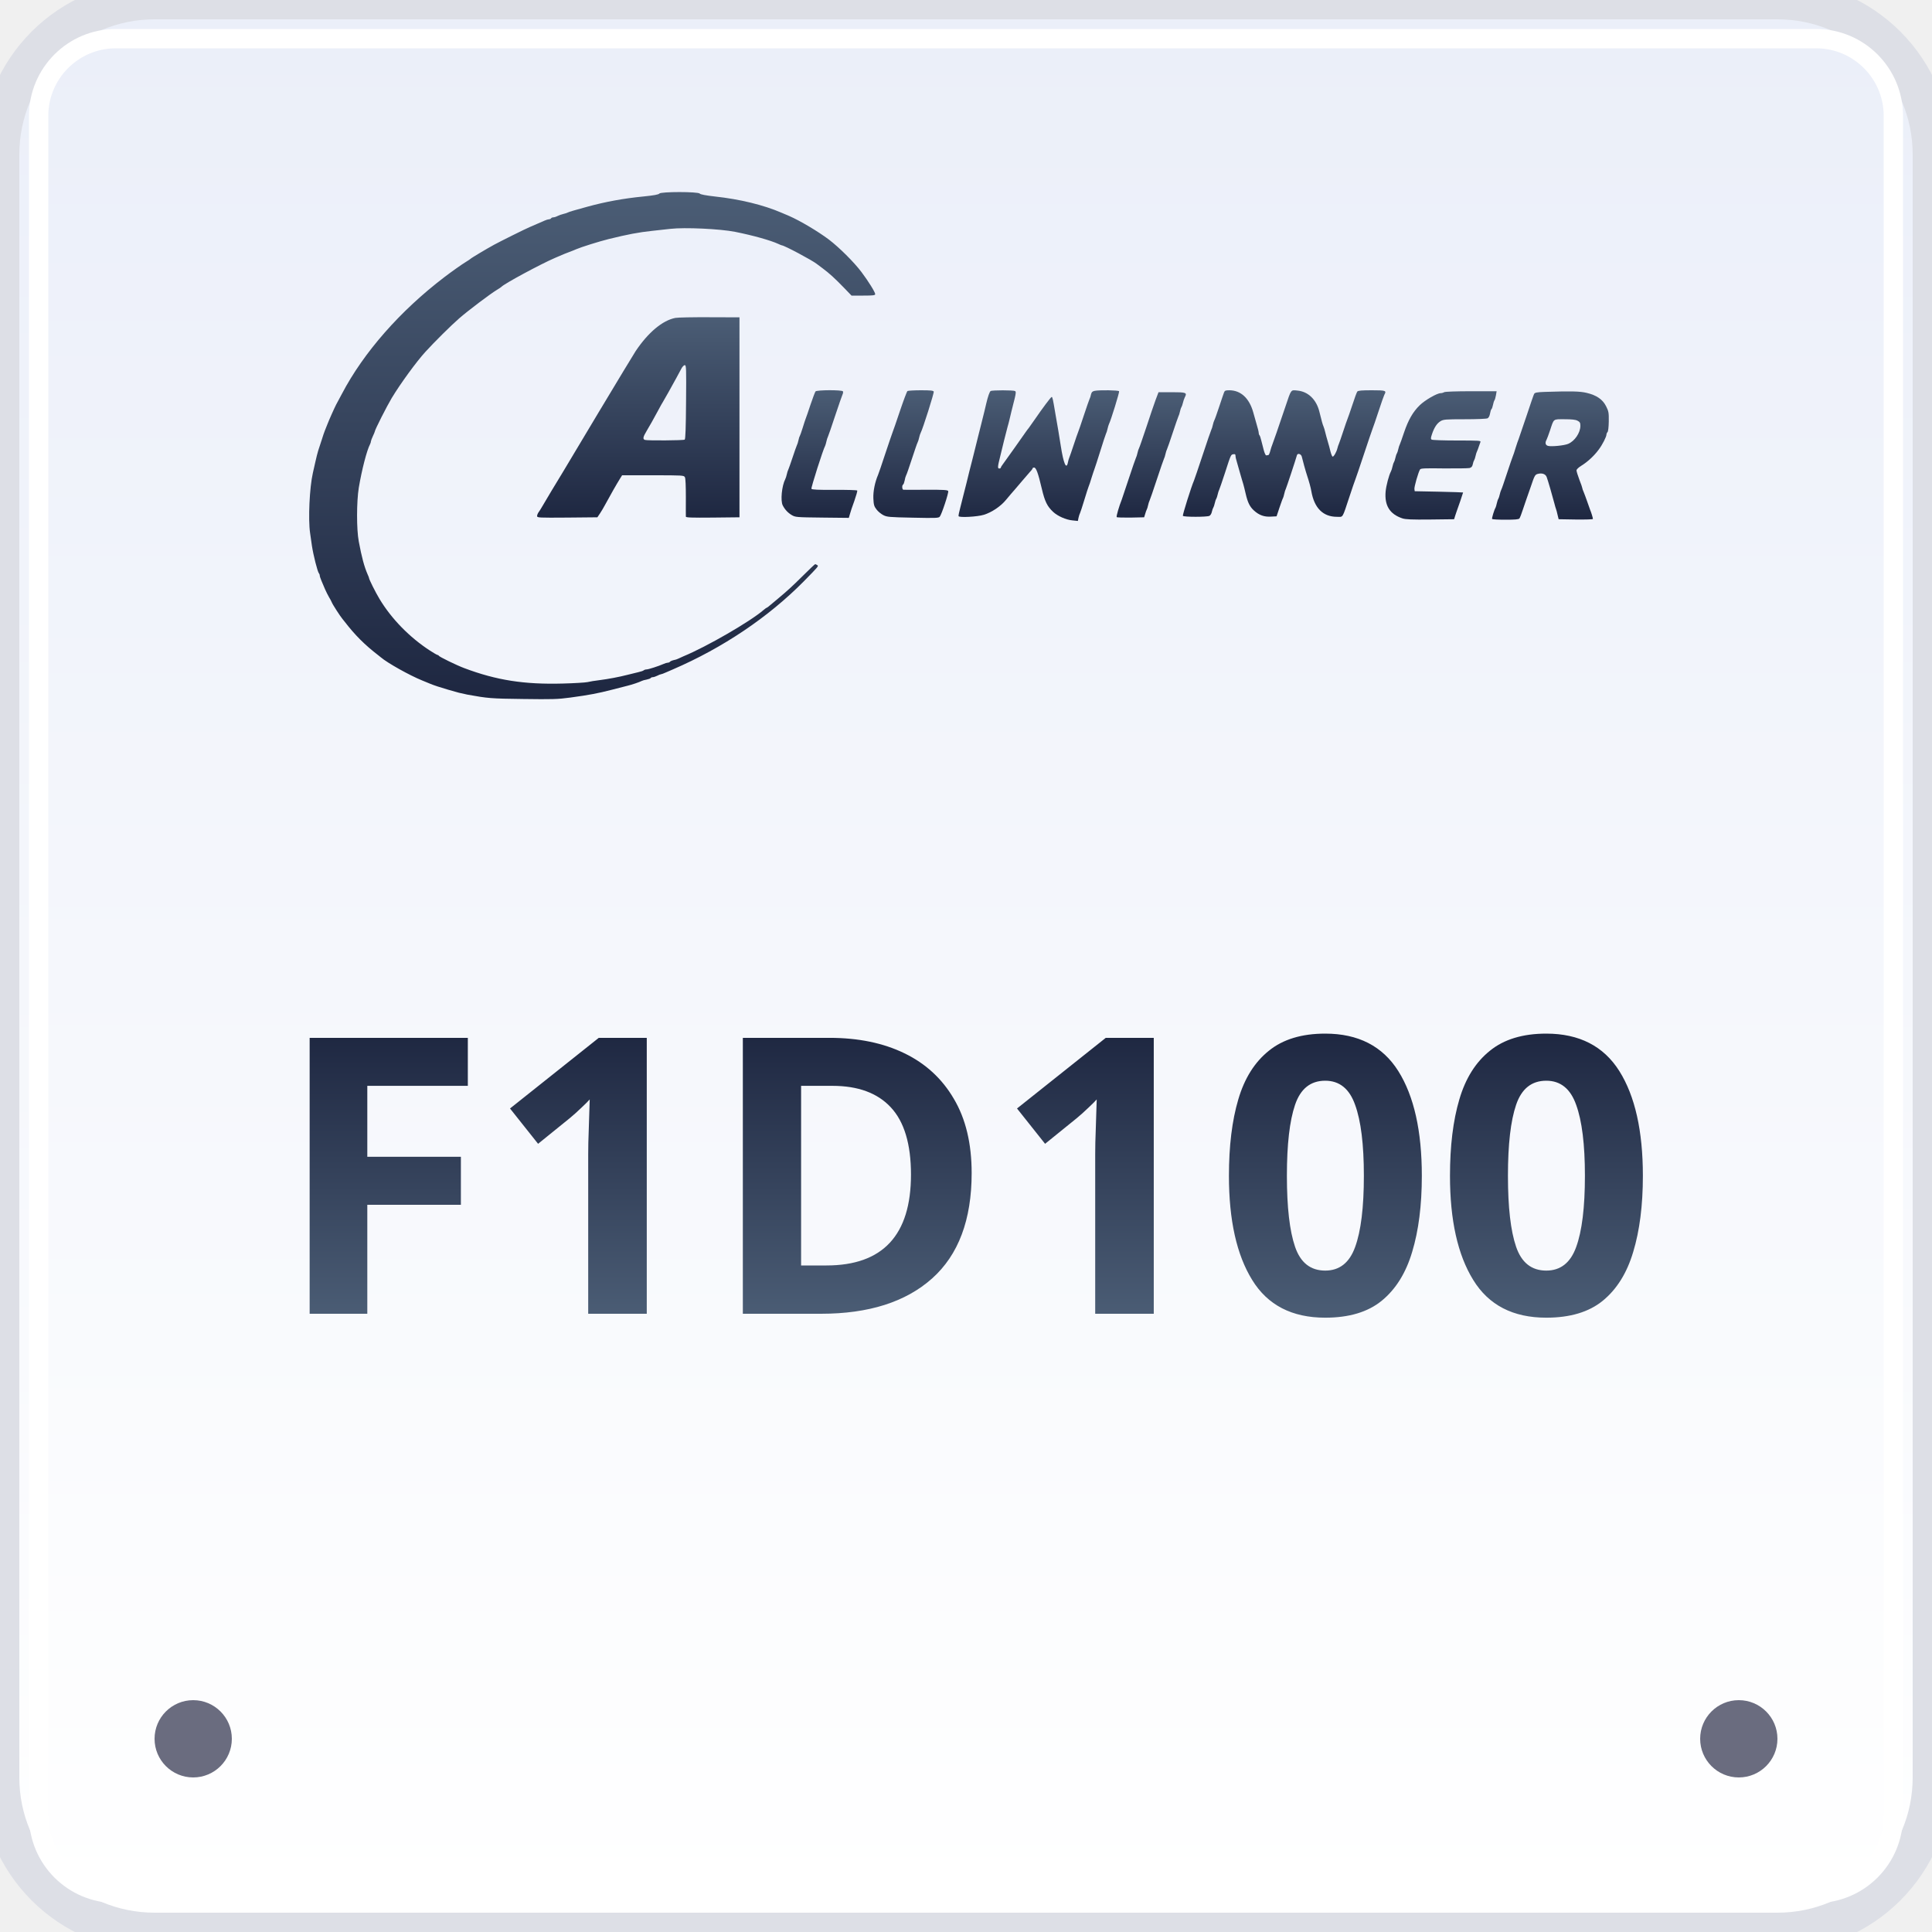
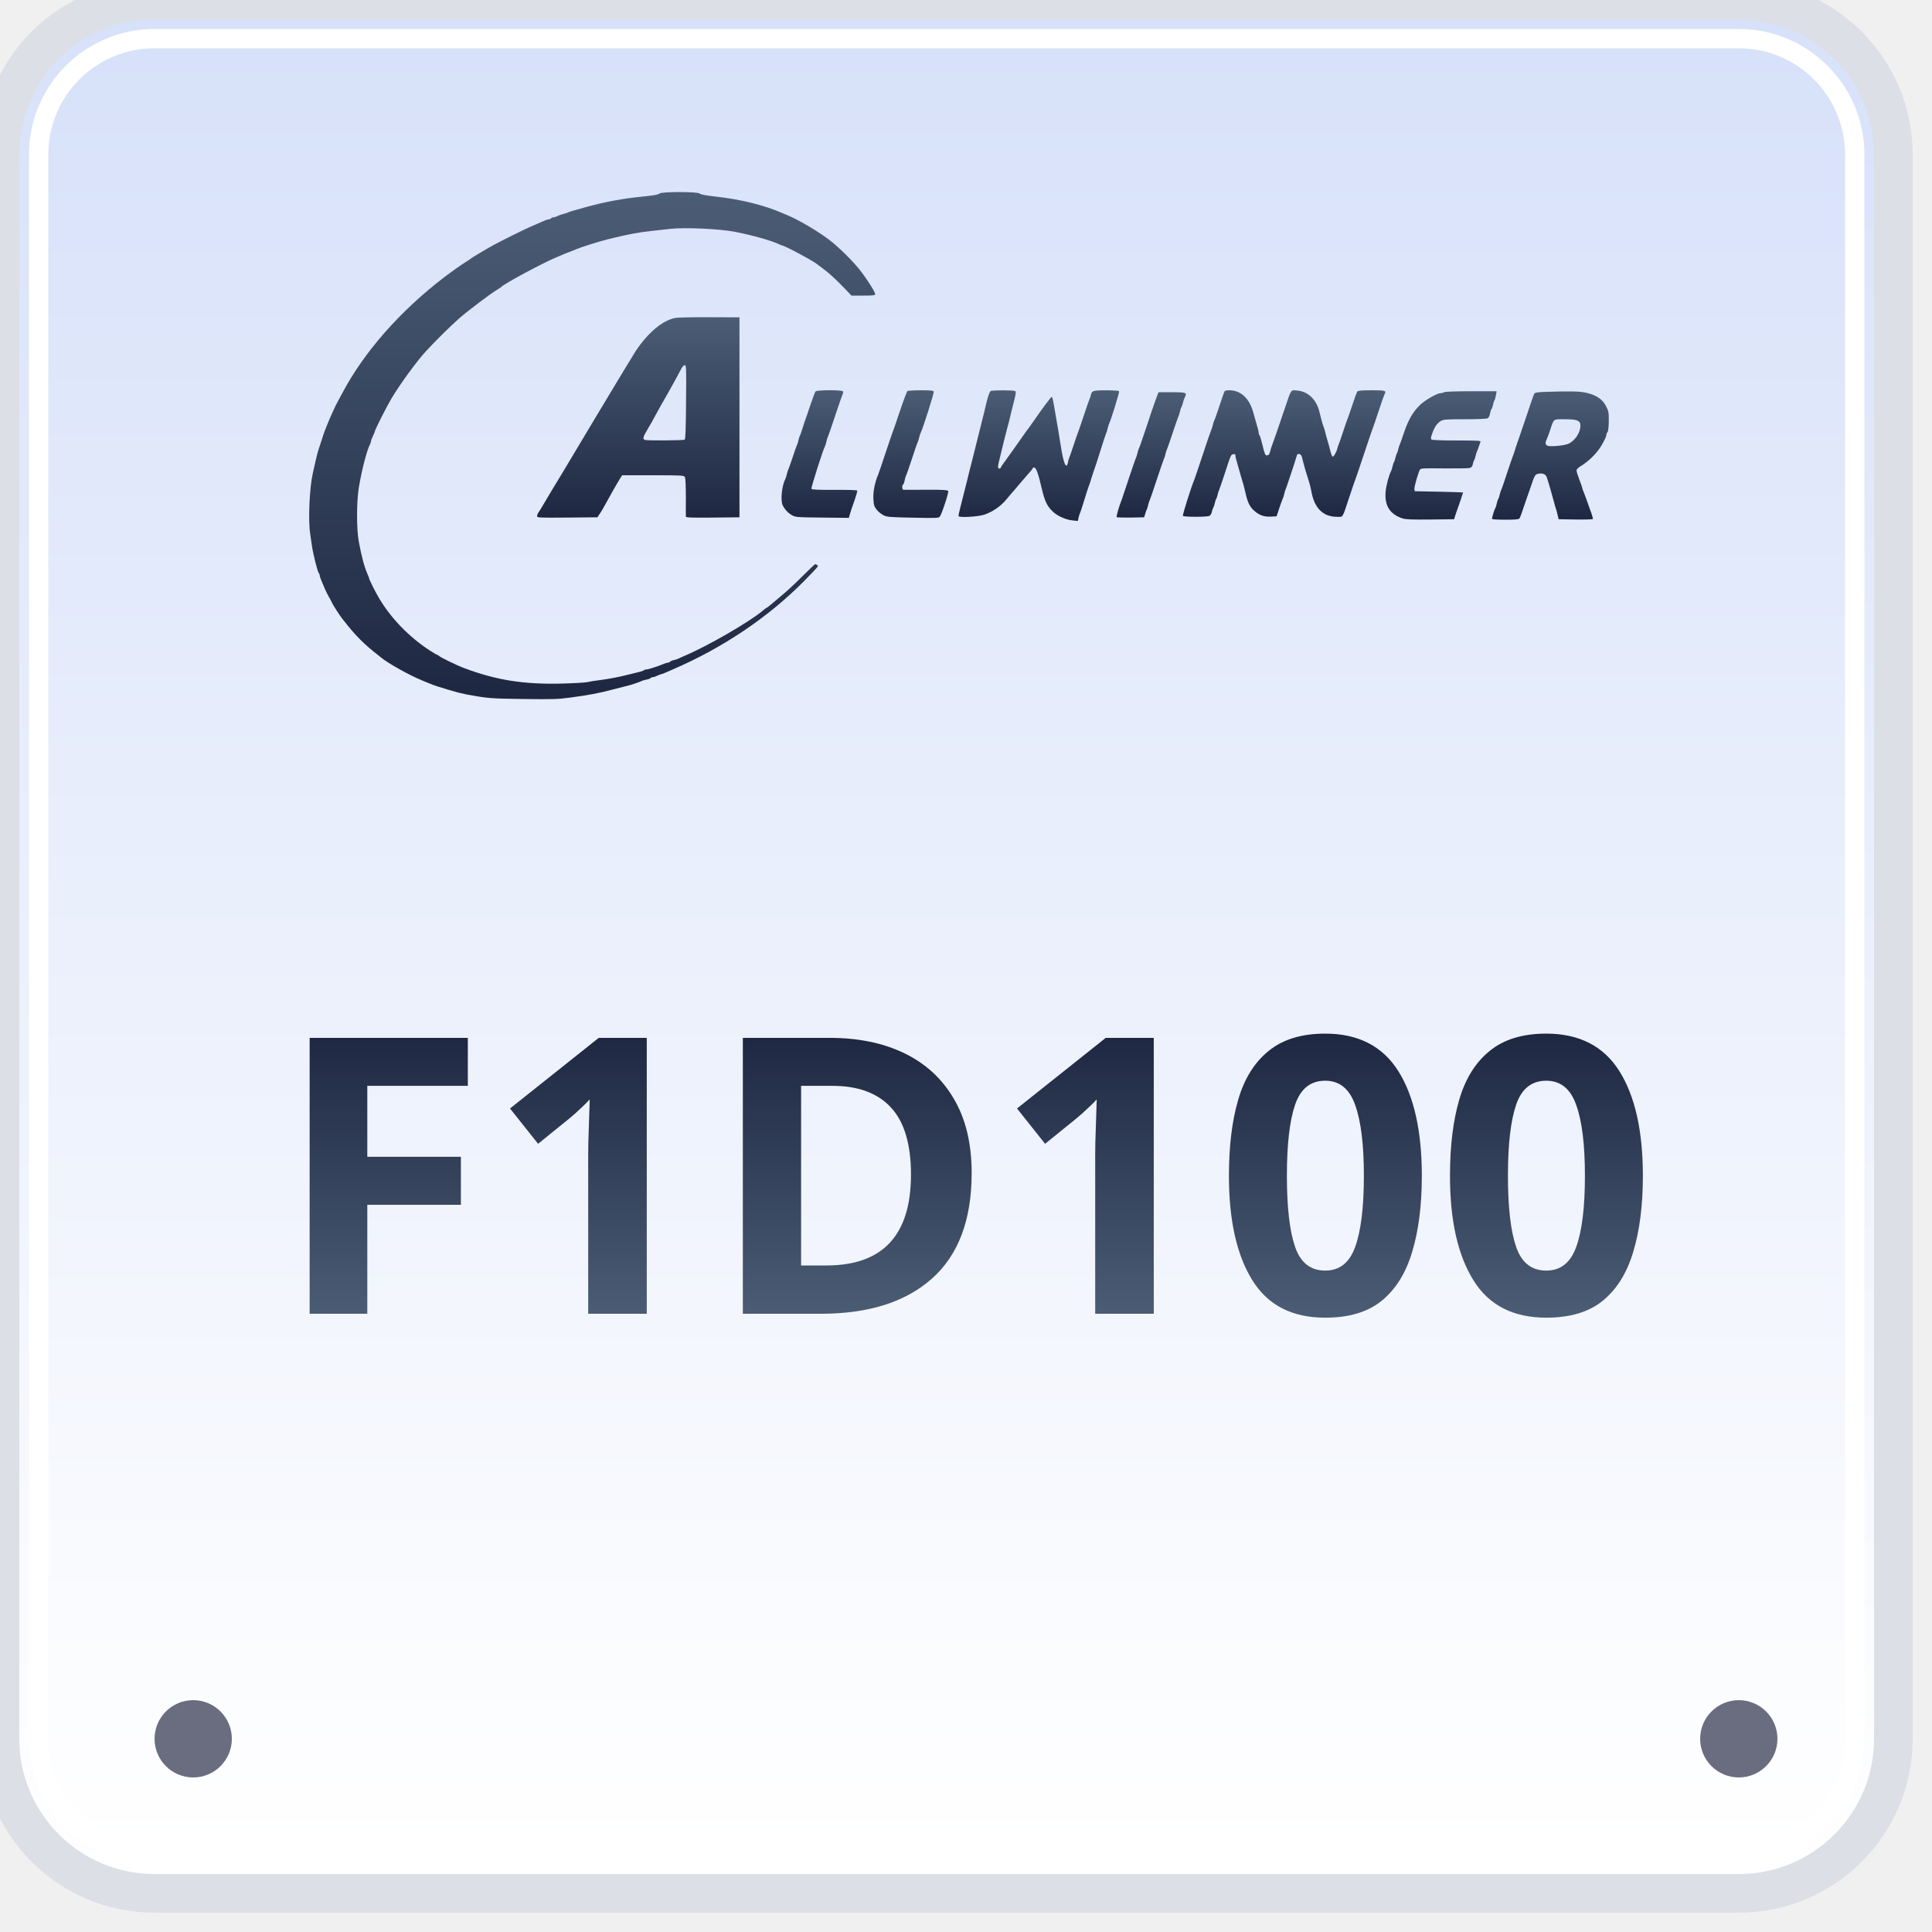
<svg xmlns="http://www.w3.org/2000/svg" width="100" height="100">
  <defs>
    <linearGradient id="soc_bg" x1="0%" y1="0%" x2="0%" y2="100%">
-       <stop offset="0%" style="stop-color:#ebeff9;stop-opacity:1" />
+       <stop offset="0%" style="stop-color:#d7e1f9;stop-opacity:1" />
      <stop offset="100%" style="stop-color:#ffffff;stop-opacity:1" />
    </linearGradient>
    <linearGradient id="soc_name" x1="0%" y1="0%" x2="0%" y2="100%">
      <stop offset="0%" style="stop-color:#1e2741;stop-opacity:1" />
      <stop offset="100%" style="stop-color:#4b5d75;stop-opacity:1" />
    </linearGradient>
  </defs>
-   <rect width="100" height="100" fill="url(#soc_bg)" rx="8" stroke="#dddfe6" stroke-width="2" />
-   <rect x="2" y="2" width="96" height="96" fill="url(#soc_bg)" rx="4" stroke="#ffffff" stroke-width="1" />
+   <rect width="98" height="98" fill="url(#soc_bg)" rx="8" stroke="#dddfe6" stroke-width="2" />
+   <rect x="2" y="2" width="94" height="94" fill="url(#soc_bg)" rx="6" stroke="#ffffff" stroke-width="1" />
  <g transform="translate(16,80) scale(0.005,-0.005)" fill="url(#soc_name)">
    <path d="M3625 13996 c-7 -10 -56 -19 -165 -30 -205 -20 -395 -55 -580 -106 -139 -38 -187 -52 -200 -59 -9 -5 -30 -12 -49 -16 -18 -4 -44 -13 -59 -21 -15 -8 -35 -14 -44 -14 -9 0 -20 -4 -23 -10 -3 -5 -13 -10 -22 -10 -8 0 -29 -6 -46 -14 -28 -13 -66 -29 -152 -66 -42 -17 -313 -152 -371 -184 -79 -43 -238 -138 -244 -146 -3 -3 -23 -17 -45 -30 -36 -21 -159 -108 -225 -159 -457 -348 -836 -779 -1061 -1209 -27 -50 -53 -100 -59 -110 -15 -28 -76 -164 -90 -202 -7 -19 -19 -48 -26 -65 -7 -16 -22 -61 -34 -100 -12 -38 -28 -88 -36 -110 -7 -22 -20 -74 -29 -115 -9 -41 -21 -93 -26 -115 -35 -152 -50 -481 -29 -622 6 -38 14 -97 19 -133 14 -94 58 -269 72 -284 5 -6 9 -16 9 -24 0 -7 8 -32 18 -55 10 -23 27 -62 37 -87 11 -25 29 -61 40 -80 12 -19 25 -44 29 -54 6 -19 90 -149 111 -173 5 -7 15 -18 20 -25 111 -144 209 -242 353 -353 7 -5 18 -15 25 -20 66 -57 298 -187 427 -239 36 -15 74 -31 85 -35 33 -14 105 -38 185 -61 41 -11 91 -25 110 -31 19 -5 60 -14 90 -20 210 -38 243 -41 575 -45 302 -4 357 -3 490 15 199 27 286 44 430 81 66 17 138 36 160 41 46 11 123 37 146 49 9 5 33 12 53 15 20 4 39 11 42 16 3 5 13 9 22 9 9 0 30 7 46 15 15 8 33 15 38 15 5 0 30 9 56 21 26 11 56 24 67 29 519 224 989 541 1355 911 154 157 156 159 140 169 -8 5 -18 10 -21 10 -4 0 -60 -53 -125 -118 -118 -117 -166 -160 -258 -237 -26 -22 -62 -52 -80 -67 -17 -15 -34 -28 -37 -28 -3 0 -19 -11 -35 -25 -136 -118 -589 -380 -829 -479 -22 -10 -47 -21 -55 -25 -9 -5 -30 -12 -48 -15 -17 -4 -34 -12 -37 -17 -4 -5 -13 -9 -22 -9 -8 0 -29 -6 -46 -14 -50 -22 -155 -56 -175 -56 -10 0 -22 -4 -28 -9 -5 -5 -31 -14 -59 -20 -27 -7 -77 -19 -110 -27 -85 -22 -197 -43 -290 -55 -44 -5 -99 -14 -123 -20 -24 -5 -139 -12 -255 -15 -400 -11 -688 34 -1022 160 -80 30 -258 117 -263 128 -2 5 -8 8 -13 8 -4 0 -40 20 -78 45 -211 137 -399 329 -523 536 -41 68 -108 202 -108 216 0 3 -6 19 -14 36 -36 83 -61 177 -92 342 -24 125 -23 413 0 555 31 185 83 388 117 452 5 10 9 23 9 30 1 7 9 31 20 53 11 22 19 44 20 48 0 17 126 265 176 348 88 146 256 377 349 478 87 96 264 272 347 344 90 79 323 255 393 297 22 13 42 27 45 30 24 30 408 237 555 300 28 12 59 25 70 30 11 5 45 19 75 30 30 11 64 25 75 30 50 22 238 81 335 105 203 50 310 70 450 85 52 6 138 15 190 21 150 17 513 0 670 -31 185 -37 367 -88 447 -125 17 -8 34 -15 37 -15 24 0 315 -155 361 -192 6 -5 33 -25 60 -45 70 -52 127 -104 220 -200 l80 -83 123 0 c101 0 122 3 122 15 0 20 -70 133 -143 230 -77 102 -229 253 -335 334 -114 86 -300 196 -412 245 -19 8 -55 23 -80 34 -185 80 -430 140 -690 168 -96 11 -149 21 -156 30 -17 21 -405 21 -419 0z" />
    <path d="M3791 12709 c-133 -26 -282 -151 -411 -344 -18 -27 -192 -315 -387 -640 -194 -324 -357 -597 -362 -605 -32 -50 -216 -358 -225 -375 -6 -11 -19 -31 -28 -44 -10 -13 -18 -32 -18 -42 0 -19 12 -19 312 -17 l312 3 27 40 c15 22 40 65 56 95 39 73 120 216 150 263 l23 37 320 0 c309 0 320 -1 330 -20 7 -12 10 -92 10 -208 0 -103 -1 -193 0 -200 0 -10 59 -12 278 -10 l277 3 0 1035 0 1035 -310 1 c-170 1 -330 -2 -354 -7z m111 -871 c-2 -263 -6 -384 -14 -389 -14 -9 -390 -11 -412 -3 -24 9 -20 30 18 93 36 60 67 116 124 221 19 36 38 70 42 75 4 6 31 53 60 105 29 52 67 120 83 150 17 30 39 72 50 93 10 20 26 37 36 37 15 0 16 -33 13 -382z" />
    <path d="M5242 11948 c-5 -7 -29 -69 -52 -138 -23 -69 -45 -134 -50 -145 -4 -11 -19 -54 -31 -95 -13 -41 -26 -79 -30 -85 -4 -5 -10 -26 -14 -45 -4 -19 -11 -41 -16 -50 -4 -8 -24 -64 -44 -125 -20 -60 -40 -117 -44 -125 -5 -9 -12 -31 -16 -50 -4 -19 -11 -41 -16 -50 -36 -70 -51 -224 -26 -272 22 -43 53 -76 93 -100 38 -22 47 -23 315 -26 l276 -3 11 38 c5 21 26 83 46 137 19 54 33 103 30 108 -3 5 -109 8 -236 7 -170 -1 -233 2 -238 11 -6 10 122 412 142 445 3 6 9 26 13 45 4 19 11 41 16 50 4 8 38 105 74 215 37 110 71 210 77 222 6 11 7 26 4 32 -10 16 -270 15 -284 -1z" />
    <path d="M6194 11952 c-6 -4 -41 -97 -78 -207 -37 -110 -71 -209 -76 -220 -5 -11 -38 -110 -75 -220 -36 -110 -70 -209 -75 -220 -33 -76 -52 -171 -49 -244 3 -67 8 -83 32 -114 15 -21 47 -47 70 -59 39 -20 60 -22 307 -27 233 -5 266 -4 278 10 20 23 94 248 88 265 -5 12 -43 15 -228 14 -123 0 -229 -1 -235 0 -15 0 -18 46 -4 54 5 3 12 22 16 42 3 20 10 44 15 53 6 9 32 86 60 171 28 85 54 162 59 170 5 9 12 31 16 50 4 19 11 41 16 50 21 38 140 413 135 426 -4 11 -31 14 -133 14 -70 0 -133 -4 -139 -8z" />
    <path d="M7055 11952 c-11 -7 -28 -55 -46 -132 -10 -44 -23 -98 -53 -217 -8 -32 -22 -87 -31 -123 -9 -36 -23 -92 -31 -125 -8 -33 -22 -87 -30 -120 -8 -33 -22 -86 -30 -117 -7 -32 -21 -84 -28 -115 -8 -32 -22 -85 -30 -118 -8 -33 -24 -96 -35 -139 -12 -44 -20 -84 -18 -89 5 -17 194 -7 262 14 81 25 172 86 227 152 24 29 47 57 53 63 16 18 56 64 115 134 30 35 67 78 82 95 16 16 28 33 28 38 0 4 7 7 15 7 21 0 42 -58 80 -220 31 -132 56 -182 117 -239 47 -44 134 -82 199 -88 l57 -6 7 34 c4 18 11 40 16 49 4 8 24 69 44 135 20 66 40 129 45 140 5 11 19 52 30 90 12 39 26 79 30 90 5 11 31 94 60 185 28 91 55 172 59 180 5 9 12 31 16 50 4 19 11 41 15 50 20 39 110 331 105 340 -7 11 -204 14 -253 4 -24 -5 -32 -13 -38 -37 -3 -17 -10 -38 -15 -47 -4 -8 -31 -85 -59 -170 -28 -85 -55 -164 -60 -175 -5 -11 -25 -69 -45 -130 -20 -60 -40 -119 -45 -130 -5 -11 -12 -35 -15 -52 -16 -81 -46 -10 -74 172 -5 33 -17 103 -25 155 -9 52 -23 136 -32 185 -24 144 -29 166 -37 166 -8 0 -94 -115 -177 -236 -25 -36 -52 -74 -60 -85 -8 -10 -21 -26 -28 -37 -7 -10 -35 -49 -62 -88 -27 -38 -55 -78 -62 -88 -25 -36 -108 -152 -123 -172 -8 -10 -15 -23 -15 -27 0 -4 -7 -8 -16 -8 -18 0 -17 19 10 125 8 33 26 107 40 165 15 58 31 121 36 140 6 19 15 55 21 80 10 44 22 93 54 219 12 52 13 66 3 73 -16 10 -239 10 -253 0z" />
    <path d="M9471 11937 c-5 -12 -27 -78 -50 -147 -23 -69 -45 -132 -50 -140 -5 -9 -12 -31 -16 -50 -4 -19 -11 -41 -16 -50 -4 -8 -45 -125 -89 -260 -45 -135 -85 -254 -90 -265 -27 -60 -120 -357 -115 -365 8 -13 251 -13 275 0 10 5 22 24 25 42 4 18 11 38 15 43 4 6 11 26 15 45 4 19 11 40 15 45 4 6 11 26 15 45 4 19 11 41 16 50 4 8 31 87 60 175 62 193 61 189 88 193 16 3 21 -2 21 -17 0 -11 6 -40 14 -63 7 -24 23 -79 35 -123 13 -44 26 -91 31 -105 4 -14 16 -59 25 -100 21 -92 43 -136 86 -175 53 -48 106 -67 174 -63 l60 3 30 90 c17 50 33 95 37 100 3 6 9 26 13 45 4 19 11 41 16 50 6 12 97 285 115 348 7 24 43 13 50 -15 7 -32 41 -155 54 -193 22 -66 39 -129 45 -165 30 -174 121 -265 265 -265 67 0 52 -24 130 210 28 85 55 164 60 175 5 11 45 130 90 265 45 135 85 254 90 265 5 11 32 90 60 175 28 85 55 163 60 172 25 45 18 48 -129 48 -103 0 -141 -3 -150 -13 -6 -7 -29 -69 -51 -138 -23 -68 -45 -133 -50 -144 -5 -11 -25 -69 -45 -130 -20 -60 -40 -119 -45 -130 -5 -11 -12 -31 -15 -45 -10 -41 -39 -90 -50 -87 -5 2 -15 26 -22 53 -6 27 -19 74 -28 104 -9 30 -21 73 -26 95 -5 22 -13 49 -18 60 -9 19 -20 61 -42 150 -31 129 -117 212 -229 222 -69 7 -62 17 -124 -168 -70 -209 -127 -372 -136 -394 -5 -11 -14 -39 -20 -62 -6 -24 -15 -44 -20 -44 -6 -1 -15 -2 -22 -3 -6 -1 -17 23 -25 52 -7 28 -19 74 -26 101 -6 27 -15 53 -20 57 -4 4 -7 15 -7 24 0 9 -9 48 -21 86 -11 38 -27 94 -35 124 -41 148 -129 229 -247 230 -40 0 -49 -3 -56 -23z" />
    <path d="M11750 11940 c-8 -5 -25 -10 -36 -10 -39 0 -164 -73 -217 -125 -70 -68 -118 -151 -162 -281 -20 -60 -40 -116 -44 -124 -5 -9 -12 -31 -16 -50 -4 -19 -11 -39 -15 -45 -4 -5 -11 -26 -15 -45 -4 -19 -11 -39 -15 -45 -4 -5 -11 -26 -15 -45 -4 -19 -11 -41 -16 -50 -21 -39 -49 -146 -55 -207 -13 -146 42 -235 173 -279 33 -11 96 -14 289 -12 l247 3 9 30 c5 17 12 37 15 45 13 34 70 200 69 202 -1 1 -113 5 -251 8 l-250 5 -3 23 c-3 22 40 173 58 202 7 12 47 14 247 11 132 -1 251 1 265 4 20 5 29 15 34 38 3 18 10 37 14 42 4 6 11 26 15 45 4 19 11 41 16 50 4 8 12 29 17 45 6 17 13 38 17 48 7 16 -9 17 -241 17 -137 0 -255 4 -263 9 -11 7 -11 16 3 57 23 69 51 111 88 134 30 18 51 20 251 20 124 0 226 4 237 10 11 6 21 26 25 50 4 22 10 42 15 45 4 3 11 22 15 42 4 21 11 43 15 48 5 6 12 30 16 53 l7 42 -264 0 c-153 0 -270 -4 -279 -10z" />
    <path d="M12788 11943 c-80 -3 -99 -7 -107 -21 -5 -9 -41 -114 -80 -232 -40 -118 -76 -224 -80 -235 -5 -11 -19 -51 -31 -90 -11 -38 -25 -79 -30 -90 -5 -11 -32 -90 -60 -175 -28 -85 -54 -162 -59 -170 -5 -9 -12 -31 -16 -50 -4 -19 -11 -39 -15 -45 -4 -5 -11 -26 -15 -45 -4 -19 -10 -39 -13 -45 -14 -22 -40 -110 -36 -117 3 -5 65 -8 138 -8 99 0 136 3 145 13 6 8 22 49 36 93 15 43 29 86 32 94 3 8 25 71 49 140 39 116 44 126 72 134 44 12 81 0 93 -32 11 -27 61 -200 81 -277 5 -22 13 -47 16 -55 3 -8 11 -35 16 -60 l11 -45 178 -3 c97 -1 177 1 177 6 0 10 -17 67 -30 97 -4 11 -18 49 -30 85 -12 36 -29 79 -36 97 -8 17 -14 35 -14 40 0 5 -13 44 -30 86 -16 43 -30 87 -30 97 0 11 19 30 50 49 65 40 133 103 180 167 39 52 80 133 80 156 0 8 5 19 11 25 7 7 12 52 13 111 1 90 -1 103 -28 157 -36 71 -99 114 -201 138 -69 17 -162 19 -437 10z m342 -298 c25 -13 30 -22 30 -53 0 -72 -59 -159 -127 -187 -40 -17 -171 -30 -207 -21 -28 7 -34 32 -16 64 5 9 21 53 36 97 41 124 29 115 150 115 75 0 114 -4 134 -15z" />
    <path d="M8762 11858 c-17 -46 -60 -173 -96 -283 -37 -110 -70 -207 -75 -215 -5 -9 -12 -31 -16 -50 -4 -19 -11 -41 -16 -50 -4 -8 -38 -105 -74 -215 -37 -110 -69 -207 -72 -215 -28 -69 -59 -176 -53 -183 3 -4 69 -6 145 -5 l139 3 11 35 c5 19 13 40 16 45 4 6 10 26 14 45 4 19 11 41 16 50 4 8 38 105 74 215 36 110 70 207 74 215 5 9 12 31 16 50 4 19 11 41 16 50 4 8 31 85 59 170 28 85 55 162 59 170 5 9 12 31 16 50 4 19 11 40 15 45 4 6 11 25 15 43 4 18 13 45 20 59 26 49 15 53 -135 53 l-137 0 -31 -82z" />
  </g>
  <text x="50" y="68" fill="url(#soc_name)" text-anchor="middle">
    <tspan style="font: 600 20px sans-serif">F1D100</tspan>
  </text>
  <circle cx="10" cy="90" r="2" fill="#6a6c7f" />
  <circle cx="90" cy="90" r="2" fill="#6a6c7f" />
</svg>
